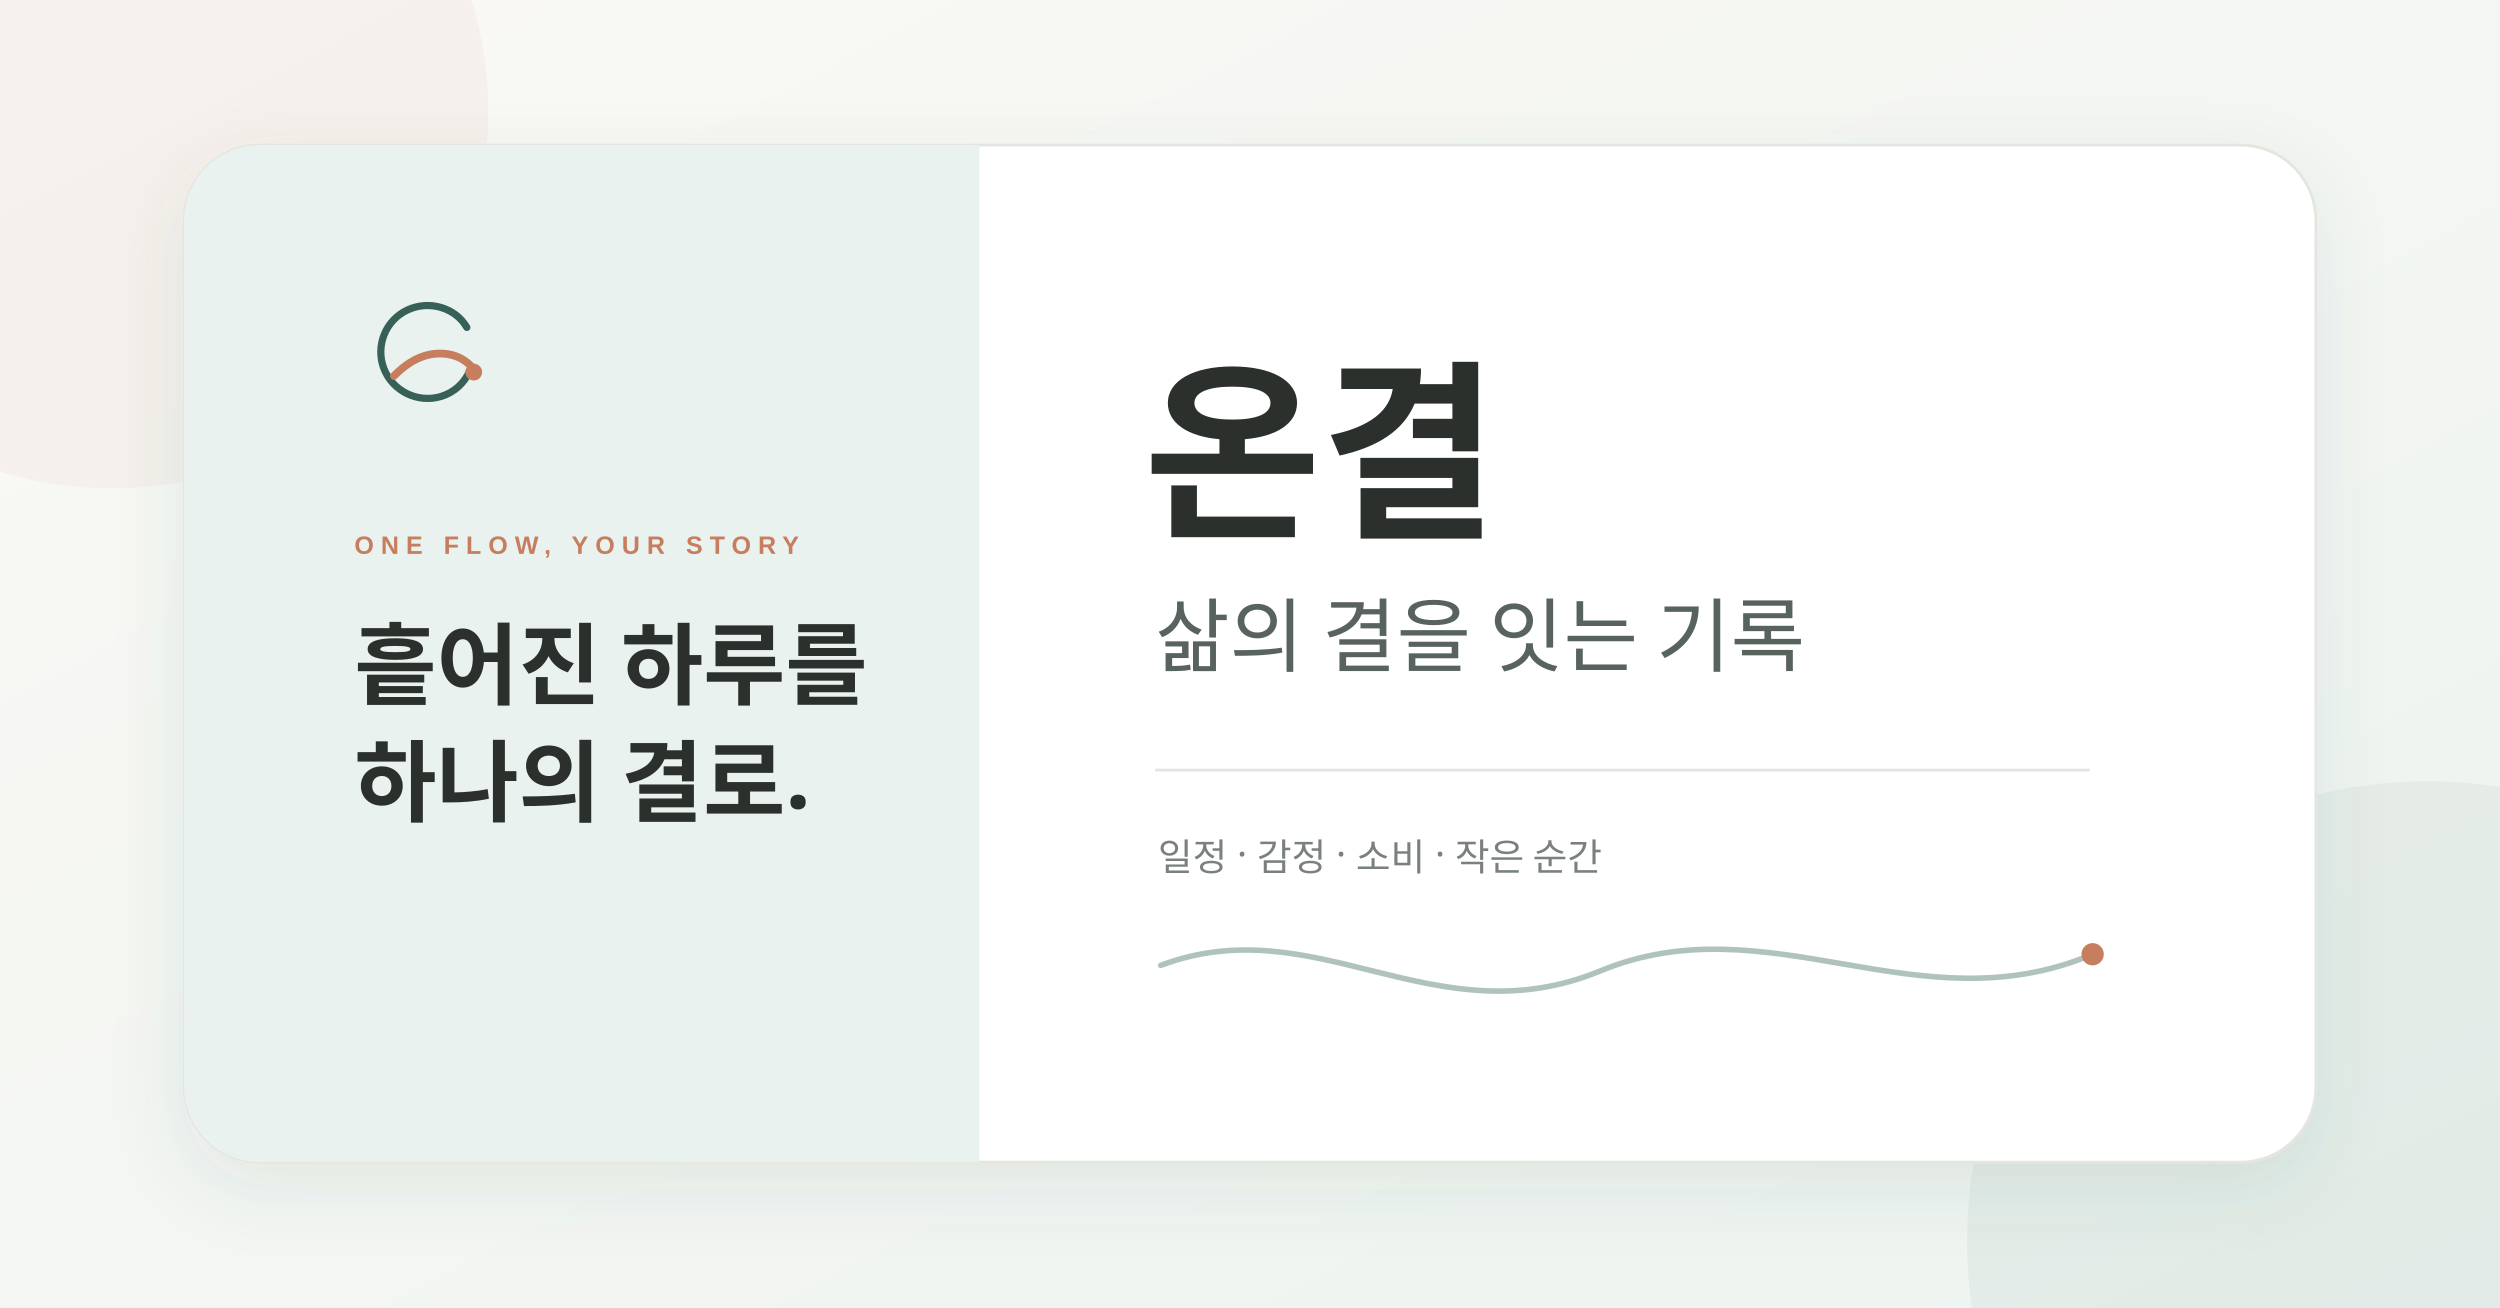
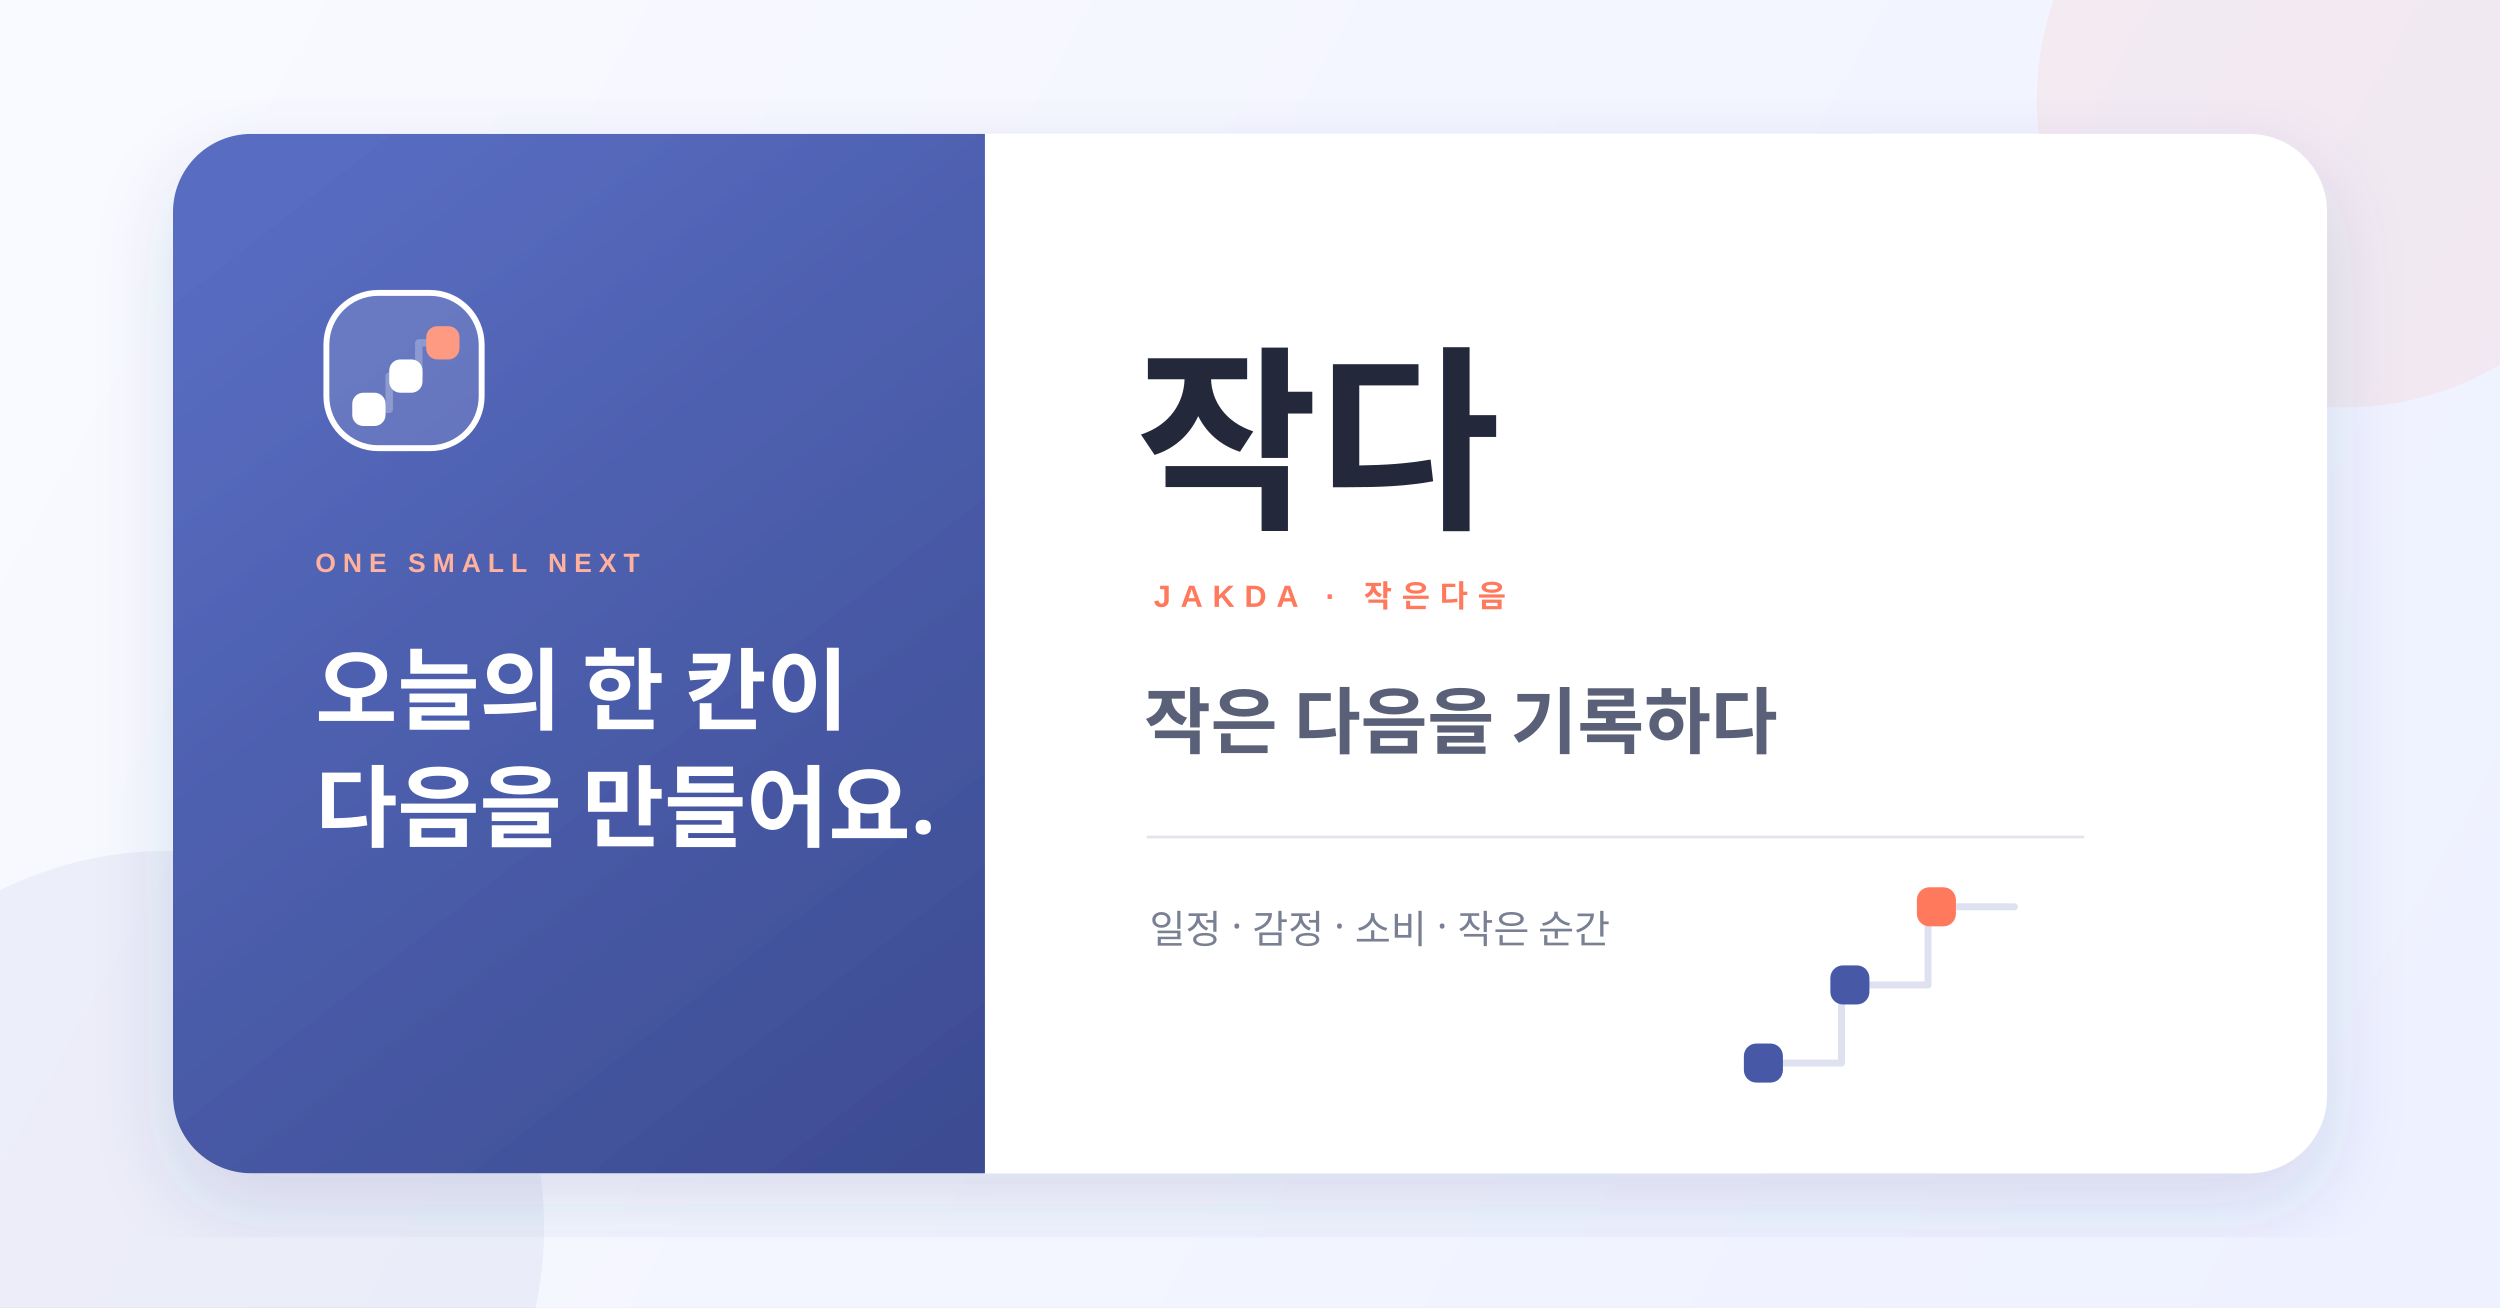
<svg xmlns="http://www.w3.org/2000/svg" width="1792" height="937" viewBox="0 0 1792 937">
  <defs>
-     <linearGradient id="bg" x1="0" y1="0" x2="1" y2="1">
-       <stop stop-color="#FAF9F5" />
-       <stop offset="1" stop-color="#EDF3F0" />
+     <linearGradient id="bg" x1="96" y1="40" x2="1690" y2="930" gradientUnits="userSpaceOnUse">
+       <stop stop-color="#F9FAFF" />
+       <stop offset="1" stop-color="#EEF1FF" />
    </linearGradient>
-     <filter id="s">
-       <feDropShadow dx="0" dy="18" stdDeviation="26" flood-color="#435E56" flood-opacity=".1" />
+     <linearGradient id="panel" x1="196" y1="146" x2="722" y2="821" gradientUnits="userSpaceOnUse">
+       <stop stop-color="#586CC1" />
+       <stop offset="1" stop-color="#3C4B91" />
+     </linearGradient>
+     <filter id="shadow" x="68" y="50" width="1656" height="837" filterUnits="userSpaceOnUse">
+       <feDropShadow dx="0" dy="22" stdDeviation="28" flood-color="#354382" flood-opacity=".14" />
    </filter>
  </defs>
  <rect width="1792" height="937" fill="url(#bg)" />
-   <circle cx="80" cy="80" r="270" fill="#C77E5E" opacity=".06" />
-   <circle cx="1740" cy="890" r="330" fill="#376158" opacity=".06" />
-   <rect x="132" y="104" width="1528" height="729" rx="54" fill="#FFFFFF" stroke="#E4E5DF" stroke-width="2" filter="url(#s)" />
-   <rect x="132" y="104" width="570" height="729" rx="54" fill="#EAF2EF" />
-   <rect x="650" y="104" width="52" height="729" fill="#EAF2EF" />
-   <g transform="translate(254 202) scale(2.15)">
-     <path d="M37.5 15.2C33.7 8.6 24.9 6 17.7 9.4C10.4 12.8 7 21.3 9.8 28.8C12.7 36.5 21.2 40.6 29 38.2C33.4 36.8 36.7 33.7 38.4 29.8" fill="none" stroke="#376158" stroke-width="2.4" stroke-linecap="round" />
-     <path d="M13.2 31.4C18.8 25.7 24.6 23.2 31.1 24.1C35 24.7 38.1 26.7 40.5 30" fill="none" stroke="#C77E5E" stroke-width="2.6" stroke-linecap="round" />
-     <circle cx="39.8" cy="30.1" r="2.8" fill="#C77E5E" />
+   <circle cx="1680" cy="72" r="220" fill="#FF795C" opacity=".08" />
+   <circle cx="120" cy="880" r="270" fill="#4658A6" opacity=".07" />
+   <g filter="url(#shadow)">
+     <rect x="124" y="96" width="1544" height="745" rx="56" fill="#FFFFFF" />
+     <path d="M124 152C124 121.072 149.072 96 180 96H706V841H180C149.072 841 124 815.928 124 785V152Z" fill="url(#panel)" />
  </g>
-   <text x="254" y="397" fill="#C77E5E" font-family="Arial, sans-serif" font-size="18" font-weight="700" letter-spacing="5">ONE FLOW, YOUR STORY</text>
-   <text x="254" y="500" fill="#2B302D" font-family="Malgun Gothic, sans-serif" font-size="64" font-weight="600">흩어진 하루를</text>
-   <text x="254" y="584" fill="#2B302D" font-family="Malgun Gothic, sans-serif" font-size="64" font-weight="600">하나의 결로.</text>
-   <text x="820" y="375" fill="#2B302D" font-family="Malgun Gothic, sans-serif" font-size="138" font-weight="700">온결</text>
-   <text x="828" y="477" fill="#59635E" font-family="Malgun Gothic, sans-serif" font-size="58" font-weight="500">삶의 결을 잇는 기록</text>
-   <line x1="828" y1="552" x2="1498" y2="552" stroke="#E4E5DF" stroke-width="2" />
-   <text x="830" y="624" fill="#7A817D" font-family="Malgun Gothic, sans-serif" font-size="27">일정 · 감정 · 소비 · 작은 순간</text>
-   <path d="M832 692C943 650 1028 745 1147 696C1268 646 1375 737 1500 684" fill="none" stroke="#AFC3BC" stroke-width="4" stroke-linecap="round" />
-   <circle cx="1500" cy="684" r="8" fill="#C77E5E" />
+   <g transform="translate(226 202) scale(2.65)">
+     <rect x="3" y="3" width="42" height="42" rx="14" fill="#FFFFFF" fill-opacity=".12" stroke="#FFFFFF" stroke-width="1.6" />
+     <path d="M12 34.5H20V25.5H28V16.5H36" fill="none" stroke="#FFFFFF" stroke-width="2" stroke-linecap="round" stroke-linejoin="round" opacity=".25" />
+     <rect x="10" y="30" width="9" height="9" rx="3" fill="#FFFFFF" />
+     <rect x="20" y="21" width="9" height="9" rx="3" fill="#FFFFFF" />
+     <rect x="30" y="12" width="9" height="9" rx="3" fill="#FF9A82" />
+   </g>
+   <text x="226" y="410" fill="#FFB19D" font-family="Arial, sans-serif" font-size="19" font-weight="800" letter-spacing="5">ONE SMALL NEXT</text>
+   <text x="226" y="518" fill="#FFFFFF" font-family="Malgun Gothic, sans-serif" font-size="64" font-weight="700">오늘의 한 칸이</text>
+   <text x="226" y="602" fill="#FFFFFF" font-family="Malgun Gothic, sans-serif" font-size="64" font-weight="700">다음을 만들어요.</text>
+   <text x="814" y="368" fill="#24283B" font-family="Malgun Gothic, sans-serif" font-size="142" font-weight="800">작다</text>
+   <text x="827" y="435" fill="#FF795C" font-family="Arial, sans-serif" font-size="22" font-weight="800" letter-spacing="7">JAKDA · 작은다음</text>
+   <text x="820" y="536" fill="#596078" font-family="Malgun Gothic, sans-serif" font-size="52" font-weight="600">작은 다음을 기록하다</text>
+   <line x1="822" y1="600" x2="1494" y2="600" stroke="#E2E5F0" stroke-width="2" />
+   <text x="824" y="676" fill="#7A8094" font-family="Malgun Gothic, sans-serif" font-size="28">일정 · 감정 · 소비 · 작은 순간</text>
+   <g transform="translate(1258 706)">
+     <path d="M0 56H62V0H124V-56H186" fill="none" stroke="#4658A6" stroke-width="5" stroke-linecap="round" stroke-linejoin="round" opacity=".18" />
+     <rect x="-8" y="42" width="28" height="28" rx="9" fill="#4658A6" />
+     <rect x="54" y="-14" width="28" height="28" rx="9" fill="#4658A6" />
+     <rect x="116" y="-70" width="28" height="28" rx="9" fill="#FF795C" />
+   </g>
</svg>
